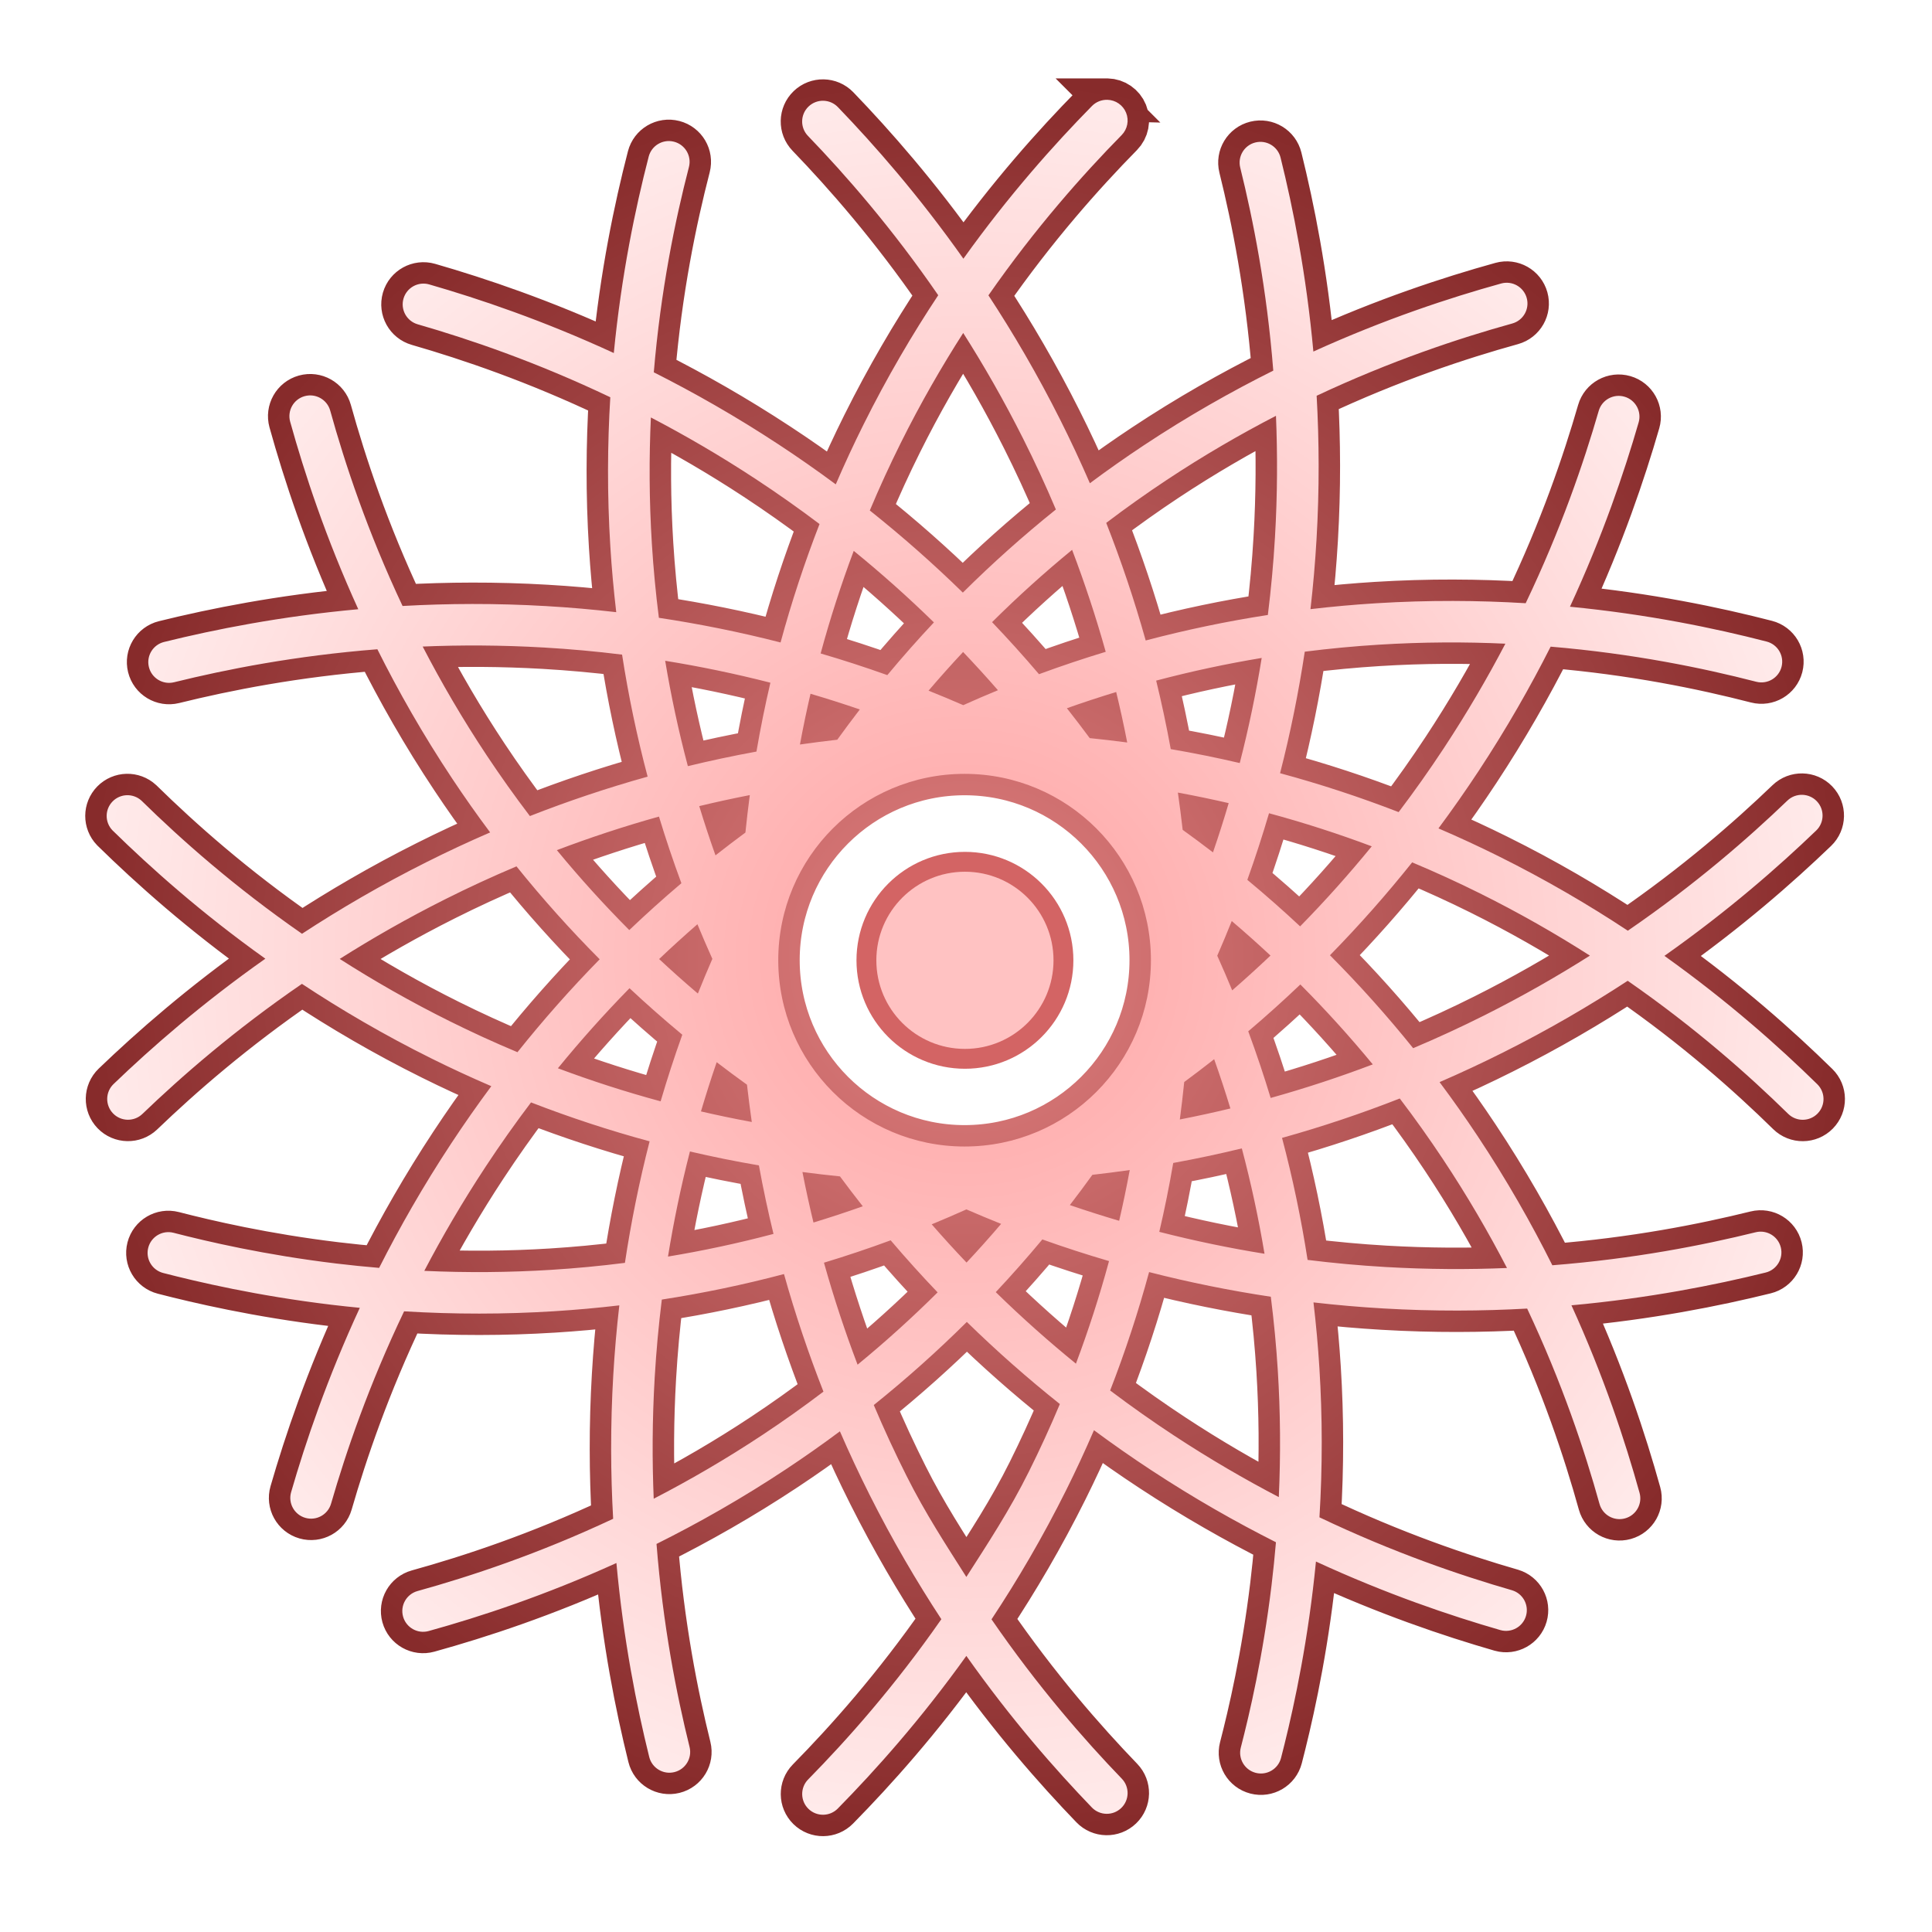
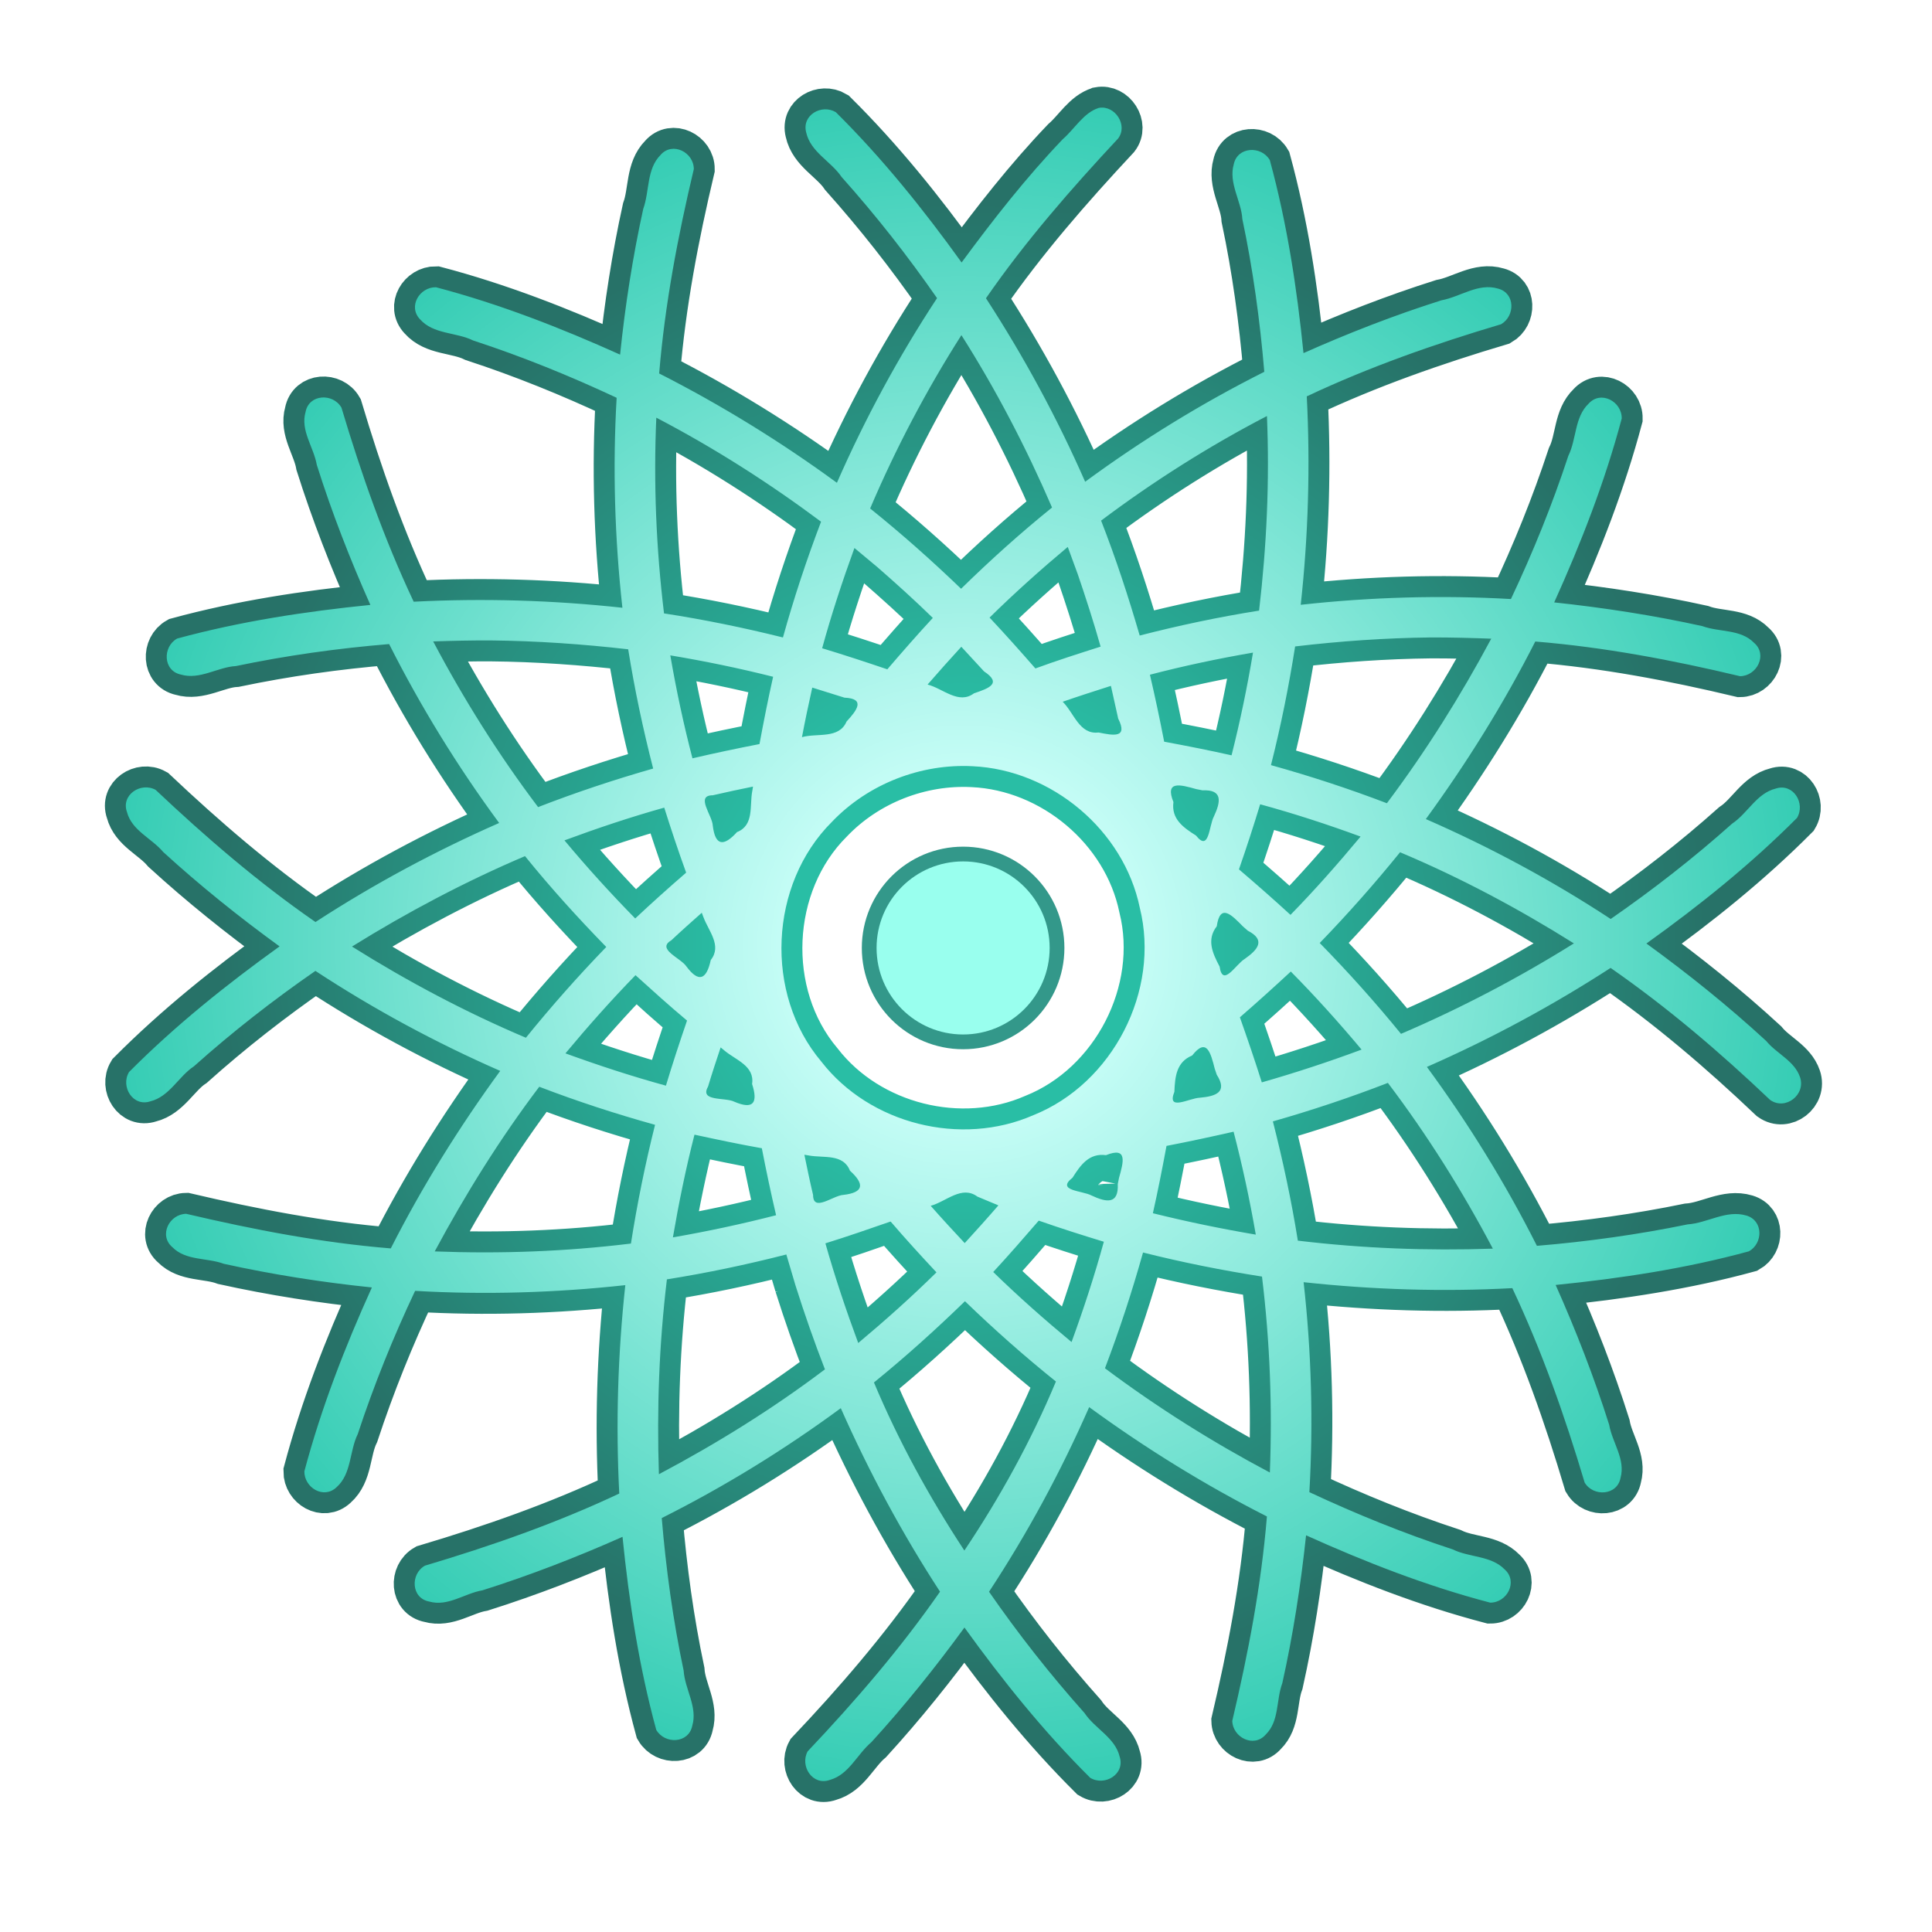
- <svg xmlns="http://www.w3.org/2000/svg" xmlns:xlink="http://www.w3.org/1999/xlink" width="81.174mm" height="81.174mm" viewBox="0 0 81.174 81.174" version="1.1" id="svg1" xml:space="preserve">
+ <svg xmlns="http://www.w3.org/2000/svg" xmlns:xlink="http://www.w3.org/1999/xlink" width="83.096mm" height="83.096mm" viewBox="0 0 83.096 83.096" version="1.1" id="svg1" xml:space="preserve">
  <defs id="defs1">
-     <linearGradient id="linearGradient1">
-       <stop style="stop-color:#d67676;stop-opacity:1;" offset="0.137" id="stop2" />
-       <stop style="stop-color:#872b2b;stop-opacity:1;" offset="1" id="stop1" />
+     <linearGradient id="linearGradient32">
+       <stop style="stop-color:#29bea5;stop-opacity:1;" offset="0.26" id="stop31" />
+       <stop style="stop-color:#277268;stop-opacity:1;" offset="0.863" id="stop32" />
    </linearGradient>
-     <linearGradient id="linearGradient33">
-       <stop style="stop-color:#ffa8a8;stop-opacity:1;" offset="0.074" id="stop33" />
-       <stop style="stop-color:#ffebeb;stop-opacity:1;" offset="0.999" id="stop34" />
+     <linearGradient id="linearGradient30">
+       <stop style="stop-color:#ccfff9;stop-opacity:1;" offset="0.166" id="stop29" />
+       <stop style="stop-color:#33ccb3;stop-opacity:1;" offset="1" id="stop30" />
    </linearGradient>
-     <radialGradient xlink:href="#linearGradient33" id="radialGradient34" cx="85.36" cy="84.279" fx="85.36" fy="84.279" r="40.929" gradientTransform="matrix(1,0,0,0.9996276,0,0.03138637)" gradientUnits="userSpaceOnUse" />
-     <radialGradient xlink:href="#linearGradient1" id="radialGradient2" cx="85.359" cy="84.279" fx="85.359" fy="84.279" r="40.934" gradientTransform="matrix(1,0,0,0.999628,0,0.03135421)" gradientUnits="userSpaceOnUse" />
+     <radialGradient xlink:href="#linearGradient30" id="radialGradient34-9-6-0" cx="85.36" cy="84.279" fx="85.36" fy="84.279" r="40.929" gradientTransform="matrix(0.9036471,0,0,0.9021156,-32.96081,174.2633)" gradientUnits="userSpaceOnUse" />
+     <radialGradient xlink:href="#linearGradient32" id="radialGradient16-9-1" cx="87.79" cy="173.42" fx="87.79" fy="173.42" r="36.989" gradientTransform="matrix(1,0,0,0.9992025,-43.61603,76.97863)" gradientUnits="userSpaceOnUse" />
  </defs>
-   <g id="layer1" transform="translate(-40.48693,-43.01707)">
-     <rect style="fill:none;fill-opacity:1;stroke:none;stroke-width:1.293;stroke-dasharray:none;stroke-opacity:1;paint-order:stroke fill markers" id="rect11" width="81.174" height="81.174" x="40.487" y="43.017" />
-     <path id="path1" style="display:inline;fill:url(#radialGradient34);fill-opacity:1;fill-rule:nonzero;stroke:url(#radialGradient2);stroke-width:1.993;stroke-linecap:round;stroke-dasharray:none;stroke-opacity:1;paint-order:stroke fill markers" d="m 91.97,44.356 5.71e-4,5.72e-4 a 0.966,0.966 0 0 0 -0.714,0.289 c -1.744,1.776 -3.856,4.139 -5.977,7.109 -2.092,-2.965 -4.155,-5.312 -5.835,-7.058 a 0.966,0.966 0 0 0 -1.392,1.34 c 1.737,1.805 3.895,4.272 6.057,7.418 -1.199,1.812 -2.38,3.821 -3.478,6.029 -0.445,0.895 -0.875,1.821 -1.286,2.776 -0.875,-0.649 -1.764,-1.271 -2.667,-1.864 -1.982,-1.304 -3.929,-2.411 -5.794,-3.352 0.321,-3.817 0.99,-7.066 1.634,-9.559 a 0.966,0.966 0 0 0 -1.871,-0.483 c -0.623,2.41 -1.269,5.512 -1.622,9.144 -3.294,-1.521 -6.255,-2.522 -8.582,-3.194 a 0.966,0.966 0 0 0 -0.536,1.857 c 2.407,0.695 5.509,1.752 8.955,3.396 -0.132,2.169 -0.151,4.499 0.002,6.96 0.062,0.998 0.153,2.014 0.274,3.046 -1.082,-0.125 -2.163,-0.219 -3.241,-0.282 -2.369,-0.139 -4.609,-0.123 -6.694,-0.006 -1.63,-3.466 -2.676,-6.615 -3.364,-9.096 a 0.966,0.966 0 0 0 -1.862,0.517 c 0.666,2.399 1.656,5.409 3.167,8.73 -3.614,0.33 -6.677,0.942 -9.029,1.524 a 0.966,0.966 0 0 0 0.464,1.876 c 2.432,-0.602 5.647,-1.237 9.453,-1.536 0.97,1.944 2.118,3.971 3.482,6.026 0.553,0.833 1.139,1.668 1.761,2.501 -0.999,0.433 -1.982,0.892 -2.947,1.377 -2.121,1.064 -4.054,2.198 -5.8,3.342 -3.145,-2.187 -5.625,-4.391 -7.461,-6.195 A 0.966,0.966 0 0 0 45.716,78.368 c 1.776,1.744 4.139,3.855 7.108,5.976 -2.965,2.092 -5.311,4.155 -7.057,5.835 a 0.966,0.966 0 0 0 1.34,1.393 c 1.805,-1.737 4.272,-3.895 7.418,-6.057 1.812,1.199 3.82,2.38 6.029,3.478 0.895,0.445 1.821,0.875 2.776,1.286 -0.649,0.875 -1.27,1.764 -1.864,2.666 -1.304,1.982 -2.411,3.93 -3.352,5.794 -0.664,-0.056 -1.329,-0.124 -1.996,-0.204 -3.32,-0.4 -5.986,-1.023 -7.562,-1.43 a 0.966,0.966 0 0 0 -0.483,1.871 c 1.626,0.42 4.382,1.065 7.815,1.478 0.444,0.053 0.886,0.101 1.328,0.144 -1.521,3.294 -2.522,6.255 -3.194,8.582 a 0.966,0.966 0 0 0 1.857,0.536 c 0.695,-2.407 1.752,-5.509 3.396,-8.955 2.346,0.143 4.668,0.14 6.96,-0.003 0.998,-0.062 2.014,-0.153 3.047,-0.274 -0.125,1.082 -0.218,2.163 -0.281,3.242 -0.139,2.369 -0.123,4.609 -0.006,6.694 -3.466,1.63 -6.615,2.675 -9.095,3.364 a 0.966,0.966 0 0 0 0.517,1.862 c 2.399,-0.666 5.408,-1.656 8.73,-3.167 0.33,3.614 0.943,6.678 1.525,9.029 a 0.966,0.966 0 0 0 1.876,-0.464 c -0.602,-2.432 -1.237,-5.647 -1.537,-9.453 1.944,-0.97 3.971,-2.118 6.026,-3.482 0.833,-0.553 1.668,-1.139 2.501,-1.761 0.433,0.999 0.892,1.982 1.376,2.947 1.064,2.121 2.197,4.053 3.341,5.8 -2.187,3.145 -4.391,5.625 -6.194,7.461 a 0.966,0.966 0 0 0 1.379,1.354 c 1.744,-1.776 3.855,-4.138 5.977,-7.107 2.092,2.965 4.156,5.312 5.835,7.057 a 0.966,0.966 0 0 0 1.392,-1.341 c -1.737,-1.805 -3.895,-4.271 -6.057,-7.418 1.199,-1.812 2.38,-3.821 3.478,-6.029 0.445,-0.895 0.875,-1.821 1.286,-2.776 0.875,0.649 1.764,1.271 2.667,1.864 1.982,1.304 3.929,2.411 5.794,3.352 -0.056,0.664 -0.124,1.329 -0.204,1.996 -0.4,3.32 -1.023,5.987 -1.43,7.563 a 0.966,0.966 0 0 0 1.871,0.483 c 0.42,-1.626 1.064,-4.382 1.478,-7.815 0.053,-0.444 0.102,-0.887 0.145,-1.329 3.294,1.521 6.255,2.522 8.582,3.194 a 0.966,0.966 0 0 0 0.536,-1.856 c -2.407,-0.695 -5.509,-1.752 -8.955,-3.396 0.143,-2.346 0.14,-4.669 -0.003,-6.96 -0.062,-0.998 -0.153,-2.014 -0.275,-3.046 1.082,0.125 2.163,0.218 3.241,0.281 2.369,0.139 4.609,0.123 6.694,0.006 1.63,3.466 2.676,6.615 3.364,9.095 a 0.966,0.966 0 0 0 1.862,-0.517 c -0.666,-2.399 -1.656,-5.408 -3.167,-8.73 3.614,-0.33 6.677,-0.943 9.029,-1.525 a 0.966,0.966 0 0 0 -0.464,-1.876 c -2.432,0.602 -5.647,1.237 -9.453,1.537 -0.97,-1.944 -2.118,-3.971 -3.482,-6.026 -0.553,-0.833 -1.139,-1.668 -1.761,-2.501 0.999,-0.433 1.982,-0.893 2.947,-1.377 2.121,-1.064 4.054,-2.197 5.8,-3.341 3.145,2.187 5.625,4.391 7.461,6.195 a 0.966,0.966 0 1 0 1.354,-1.379 c -1.776,-1.744 -4.139,-3.855 -7.108,-5.976 2.965,-2.092 5.311,-4.155 7.057,-5.835 a 0.966,0.966 0 0 0 -1.34,-1.393 c -1.805,1.737 -4.272,3.895 -7.418,6.057 -1.812,-1.199 -3.82,-2.38 -6.029,-3.478 -0.895,-0.445 -1.821,-0.875 -2.776,-1.286 0.649,-0.875 1.27,-1.764 1.864,-2.667 1.304,-1.982 2.411,-3.93 3.352,-5.794 3.817,0.321 7.066,0.991 9.559,1.634 a 0.966,0.966 0 0 0 0.483,-1.871 c -2.41,-0.623 -5.512,-1.269 -9.144,-1.622 1.521,-3.294 2.522,-6.254 3.194,-8.582 a 0.966,0.966 0 0 0 -1.857,-0.536 c -0.695,2.407 -1.752,5.509 -3.396,8.955 -2.169,-0.132 -4.499,-0.151 -6.96,0.002 -0.998,0.062 -2.014,0.153 -3.046,0.274 0.125,-1.082 0.218,-2.163 0.281,-3.241 0.139,-2.369 0.123,-4.609 0.006,-6.694 3.466,-1.63 6.615,-2.675 9.095,-3.364 a 0.966,0.966 0 0 0 -0.517,-1.862 c -2.399,0.666 -5.408,1.657 -8.73,3.168 -0.33,-3.614 -0.943,-6.678 -1.525,-9.029 a 0.966,0.966 0 0 0 -1.876,0.464 c 0.602,2.432 1.237,5.647 1.537,9.453 -1.944,0.97 -3.971,2.118 -6.026,3.482 -0.833,0.553 -1.668,1.139 -2.501,1.761 -0.433,-0.999 -0.892,-1.982 -1.376,-2.948 -1.064,-2.121 -2.197,-4.053 -3.341,-5.8 2.187,-3.145 4.391,-5.624 6.194,-7.461 a 0.966,0.966 0 0 0 -0.665,-1.643 z m -6.699,10.856 c 0.954,1.503 1.894,3.141 2.784,4.915 0.542,1.079 1.051,2.181 1.525,3.303 -1.51,1.214 -2.954,2.506 -4.326,3.87 -1.386,-1.357 -2.832,-2.632 -4.326,-3.824 0.454,-1.083 0.934,-2.127 1.434,-3.133 0.922,-1.855 1.906,-3.565 2.909,-5.131 z M 99.813,59.069 c 0.074,1.779 0.07,3.667 -0.046,5.648 -0.07,1.205 -0.181,2.414 -0.331,3.624 -1.915,0.296 -3.81,0.693 -5.68,1.188 -0.522,-1.868 -1.137,-3.696 -1.835,-5.475 0.935,-0.711 1.873,-1.375 2.808,-1.996 1.726,-1.146 3.433,-2.134 5.084,-2.989 z m -29.064,0.076 c 1.578,0.825 3.211,1.773 4.869,2.864 1.009,0.664 2,1.363 2.973,2.098 -0.701,1.806 -1.306,3.647 -1.812,5.514 -1.879,-0.482 -3.768,-0.863 -5.658,-1.148 -0.148,-1.165 -0.255,-2.31 -0.325,-3.431 -0.129,-2.068 -0.132,-4.04 -0.047,-5.897 z m 19.585,6.164 c 0.588,1.548 1.111,3.131 1.563,4.747 -1.043,0.316 -2.078,0.664 -3.102,1.042 -0.707,-0.833 -1.435,-1.64 -2.182,-2.423 1.186,-1.18 2.427,-2.303 3.721,-3.366 z m -10.152,0.048 c 1.283,1.046 2.528,2.156 3.727,3.33 -0.746,0.796 -1.468,1.614 -2.166,2.454 C 80.714,70.773 79.68,70.437 78.642,70.133 c 0.437,-1.614 0.951,-3.208 1.539,-4.776 z m 30.297,4.322 c -0.825,1.578 -1.774,3.211 -2.864,4.868 -0.664,1.009 -1.363,2 -2.098,2.972 -1.806,-0.701 -3.646,-1.305 -5.513,-1.811 0.482,-1.879 0.863,-3.768 1.148,-5.658 1.165,-0.148 2.309,-0.255 3.43,-0.325 2.068,-0.129 4.04,-0.133 5.898,-0.047 z m -50.34,0.132 c 1.779,-0.074 3.667,-0.069 5.648,0.046 1.205,0.07 2.414,0.18 3.623,0.33 0.296,1.915 0.693,3.811 1.188,5.681 -1.868,0.522 -3.695,1.136 -5.474,1.835 C 64.414,76.769 63.749,75.831 63.128,74.896 61.982,73.169 60.994,71.463 60.139,69.811 Z m 25.127,0.253 c 0.551,0.579 1.091,1.172 1.62,1.78 -0.541,0.223 -1.078,0.455 -1.612,0.696 -0.536,-0.234 -1.075,-0.459 -1.615,-0.675 0.522,-0.613 1.058,-1.213 1.607,-1.801 z m 13.883,0.279 c -0.264,1.635 -0.603,3.268 -1.02,4.892 -1.062,-0.248 -2.131,-0.464 -3.208,-0.649 -0.196,-1.074 -0.422,-2.138 -0.678,-3.189 1.617,-0.429 3.253,-0.78 4.905,-1.055 z m -27.735,0.131 c 1.635,0.264 3.267,0.604 4.892,1.02 -0.248,1.062 -0.464,2.131 -0.648,3.207 -1.074,0.196 -2.138,0.423 -3.189,0.678 -0.429,-1.617 -0.78,-3.253 -1.055,-4.906 z m 20.97,1.453 c 0.188,0.777 0.359,1.561 0.513,2.351 -0.58,-0.077 -1.161,-0.145 -1.744,-0.204 -0.347,-0.471 -0.701,-0.934 -1.061,-1.391 0.759,-0.27 1.523,-0.521 2.293,-0.756 z M 78.171,72.009 c 0.767,0.226 1.531,0.47 2.293,0.731 -0.357,0.464 -0.706,0.933 -1.048,1.409 -0.581,0.066 -1.16,0.14 -1.736,0.223 0.146,-0.792 0.31,-1.58 0.492,-2.363 z m 7.165,3.729 a 8.664,8.675 0 0 1 8.663,8.675 8.664,8.675 0 0 1 -8.663,8.675 8.664,8.675 0 0 1 -8.664,-8.675 8.664,8.675 0 0 1 8.664,-8.675 z m 9.916,0.872 c 0.792,0.146 1.579,0.31 2.363,0.491 -0.226,0.767 -0.469,1.532 -0.731,2.293 -0.464,-0.357 -0.934,-0.707 -1.409,-1.049 -0.066,-0.581 -0.14,-1.16 -0.223,-1.736 z M 75.349,76.727 c -0.077,0.58 -0.145,1.161 -0.204,1.744 -0.471,0.347 -0.935,0.702 -1.392,1.062 -0.27,-0.759 -0.521,-1.523 -0.755,-2.293 0.777,-0.188 1.561,-0.359 2.351,-0.513 z m 24.141,0.845 c 1.614,0.437 3.208,0.951 4.776,1.54 -1.046,1.283 -2.156,2.528 -3.33,3.727 -0.796,-0.746 -1.614,-1.468 -2.454,-2.166 0.368,-1.028 0.703,-2.063 1.008,-3.101 z m -28.364,0.156 c 0.316,1.043 0.663,2.078 1.042,3.102 -0.833,0.707 -1.64,1.434 -2.423,2.181 -1.18,-1.186 -2.303,-2.427 -3.367,-3.721 1.548,-0.588 3.132,-1.111 4.748,-1.563 z m 35.02,2.131 c 1.083,0.454 2.127,0.934 3.133,1.434 1.855,0.922 3.565,1.905 5.131,2.908 -1.503,0.954 -3.142,1.894 -4.915,2.784 -1.079,0.542 -2.181,1.051 -3.303,1.525 -1.214,-1.51 -2.505,-2.954 -3.869,-4.326 1.357,-1.387 2.632,-2.832 3.823,-4.326 z m -41.646,0.186 c 1.214,1.51 2.505,2.954 3.869,4.326 -1.357,1.386 -2.632,2.832 -3.823,4.326 -1.083,-0.454 -2.128,-0.934 -3.133,-1.434 -1.855,-0.922 -3.565,-1.906 -5.131,-2.909 1.503,-0.954 3.142,-1.893 4.915,-2.784 1.079,-0.542 2.181,-1.051 3.303,-1.525 z m 33.257,2.545 c 0.613,0.522 1.214,1.059 1.801,1.608 -0.579,0.551 -1.173,1.091 -1.78,1.62 -0.223,-0.541 -0.455,-1.078 -0.695,-1.613 0.234,-0.536 0.458,-1.075 0.674,-1.615 z m -24.844,0.149 c 0.223,0.541 0.455,1.078 0.695,1.613 -0.234,0.536 -0.458,1.074 -0.674,1.615 -0.613,-0.522 -1.214,-1.058 -1.801,-1.607 0.579,-0.551 1.173,-1.091 1.78,-1.62 z m 28.034,2.805 c 1.18,1.186 2.303,2.428 3.367,3.721 -1.548,0.588 -3.132,1.111 -4.748,1.562 -0.316,-1.043 -0.663,-2.078 -1.042,-3.102 0.833,-0.707 1.64,-1.435 2.423,-2.182 z m -31.191,0.174 c 0.796,0.746 1.614,1.467 2.454,2.165 -0.368,1.028 -0.703,2.063 -1.008,3.101 -1.614,-0.437 -3.208,-0.951 -4.776,-1.539 1.046,-1.283 2.156,-2.528 3.33,-3.727 z m 27.183,3.305 c 0.27,0.759 0.521,1.523 0.755,2.293 -0.777,0.188 -1.561,0.359 -2.351,0.513 0.077,-0.58 0.145,-1.161 0.204,-1.744 0.471,-0.347 0.935,-0.702 1.392,-1.062 z m -23.13,0.139 c 0.464,0.357 0.934,0.706 1.409,1.048 0.066,0.581 0.14,1.16 0.223,1.736 -0.792,-0.146 -1.579,-0.31 -2.363,-0.492 0.226,-0.767 0.469,-1.531 0.731,-2.293 z m 31.76,1.69 c 0.711,0.935 1.375,1.873 1.996,2.808 1.146,1.726 2.134,3.433 2.989,5.084 -1.779,0.074 -3.667,0.069 -5.648,-0.046 -1.205,-0.07 -2.414,-0.181 -3.623,-0.331 -0.296,-1.915 -0.693,-3.811 -1.188,-5.68 1.868,-0.522 3.695,-1.136 5.474,-1.835 z m -40.392,0.183 c 1.806,0.701 3.646,1.306 5.513,1.812 -0.482,1.879 -0.863,3.768 -1.148,5.658 -1.165,0.148 -2.309,0.255 -3.43,0.325 -1.943,0.121 -3.911,0.138 -5.898,0.047 0.825,-1.578 1.774,-3.211 2.864,-4.868 0.664,-1.009 1.363,-2.001 2.098,-2.973 z m 33.048,2.14 c 0.429,1.617 0.78,3.253 1.055,4.906 -1.635,-0.264 -3.267,-0.604 -4.892,-1.02 0.248,-1.062 0.464,-2.131 0.648,-3.207 1.074,-0.196 2.138,-0.423 3.189,-0.678 z m -25.661,0.144 c 1.062,0.248 2.131,0.464 3.208,0.648 0.196,1.074 0.422,2.138 0.678,3.19 -1.617,0.429 -3.253,0.78 -4.905,1.055 0.264,-1.635 0.603,-3.268 1.02,-4.892 z m 20.45,0.864 c -0.146,0.792 -0.31,1.58 -0.492,2.363 -0.767,-0.226 -1.531,-0.47 -2.293,-0.731 0.357,-0.464 0.706,-0.933 1.048,-1.409 0.581,-0.066 1.16,-0.14 1.736,-0.223 z m -15.217,0.092 c 0.58,0.077 1.161,0.145 1.744,0.204 0.347,0.471 0.701,0.935 1.061,1.392 -0.759,0.27 -1.523,0.521 -2.293,0.756 -0.188,-0.777 -0.359,-1.562 -0.513,-2.352 z m 7.622,1.74 c 0.536,0.234 1.075,0.459 1.615,0.675 -0.522,0.613 -1.058,1.213 -1.608,1.801 -0.551,-0.579 -1.091,-1.173 -1.62,-1.78 0.541,-0.223 1.078,-0.455 1.613,-0.695 z m 3.531,1.399 c 1.028,0.368 2.062,0.703 3.101,1.008 -0.437,1.614 -0.951,3.208 -1.539,4.776 -1.283,-1.046 -2.528,-2.156 -3.727,-3.33 0.746,-0.796 1.468,-1.614 2.166,-2.454 z m -7.051,0.042 c 0.707,0.833 1.435,1.641 2.182,2.423 -1.186,1.18 -2.427,2.303 -3.721,3.366 -0.588,-1.548 -1.111,-3.132 -1.563,-4.748 1.043,-0.316 2.078,-0.664 3.102,-1.042 z m 12.015,1.478 c 1.879,0.482 3.769,0.863 5.659,1.148 0.148,1.165 0.255,2.309 0.325,3.43 0.121,1.943 0.138,3.911 0.047,5.898 -1.578,-0.825 -3.211,-1.773 -4.869,-2.864 -1.009,-0.664 -2,-1.364 -2.973,-2.099 0.701,-1.806 1.305,-3.646 1.811,-5.513 z m -16.976,0.092 c 0.522,1.868 1.137,3.695 1.835,5.474 -0.935,0.711 -1.873,1.376 -2.808,1.997 -1.726,1.146 -3.433,2.134 -5.084,2.989 -0.074,-1.779 -0.07,-3.667 0.046,-5.648 0.07,-1.205 0.181,-2.414 0.331,-3.624 1.915,-0.296 3.81,-0.693 5.68,-1.188 z m 8.501,2.228 c 1.386,1.357 2.832,2.632 4.326,3.824 -0.454,1.083 -0.934,2.127 -1.434,3.133 -0.913,1.838 -1.921,3.363 -2.914,4.917 -0.943,-1.49 -1.899,-2.946 -2.779,-4.701 -0.542,-1.079 -1.051,-2.181 -1.525,-3.303 1.51,-1.214 2.954,-2.505 4.326,-3.869 z" transform="matrix(0.9036471,0,0,0.9024517,3.901686,7.180981)" />
-     <circle style="display:inline;fill:#ffc2c2;fill-opacity:1;stroke:#d36464;stroke-width:1.669;stroke-dasharray:none;stroke-opacity:1;paint-order:stroke fill markers" id="path7-1" cx="81.029" cy="83.365" r="3.722" />
+   <g id="layer1" transform="translate(-2.743256,-209.6474)">
+     <path id="path1-8-7-0" style="display:inline;fill:url(#radialGradient34-9-6-0);fill-opacity:1;fill-rule:nonzero;stroke:url(#radialGradient16-9-1);stroke-width:1.8;stroke-linecap:round;stroke-dasharray:none;stroke-opacity:1;paint-order:stroke fill markers" d="m 50.002,214.289 c -0.649,0.2 -1.037,0.902 -1.547,1.343 -1.583,1.655 -2.996,3.463 -4.353,5.305 -1.642,-2.283 -3.41,-4.484 -5.41,-6.465 -0.607,-0.362 -1.465,0.122 -1.277,0.861 0.185,0.855 1.062,1.24 1.527,1.928 1.484,1.662 2.827,3.373 4.104,5.209 -1.657,2.52 -3.097,5.181 -4.307,7.943 -2.417,-1.769 -4.976,-3.345 -7.645,-4.703 0.248,-2.983 0.799,-5.875 1.49,-8.787 0.004,-0.725 -0.92,-1.2 -1.43,-0.611 -0.609,0.612 -0.468,1.553 -0.745,2.321 -0.454,2.067 -0.779,4.162 -0.995,6.267 -2.564,-1.155 -5.196,-2.182 -7.92,-2.898 -0.701,-0.01 -1.212,0.822 -0.688,1.375 0.582,0.658 1.543,0.549 2.289,0.915 2.107,0.689 4.164,1.524 6.17,2.464 -0.173,3.01 -0.084,6.035 0.248,9.031 -2.979,-0.325 -5.984,-0.413 -8.977,-0.26 -1.277,-2.709 -2.253,-5.491 -3.107,-8.348 -0.364,-0.631 -1.396,-0.587 -1.543,0.186 -0.232,0.8 0.35,1.509 0.483,2.278 0.648,2.051 1.43,4.058 2.304,6.022 -2.8,0.282 -5.594,0.707 -8.312,1.447 -0.632,0.355 -0.608,1.383 0.156,1.547 0.813,0.245 1.595,-0.324 2.374,-0.364 2.167,-0.453 4.359,-0.761 6.589,-0.946 1.357,2.692 2.945,5.268 4.732,7.695 -2.742,1.206 -5.389,2.627 -7.9,4.26 -2.45,-1.693 -4.711,-3.642 -6.875,-5.684 -0.634,-0.351 -1.496,0.214 -1.234,0.949 0.208,0.803 1.06,1.127 1.561,1.724 1.587,1.45 3.266,2.796 5.004,4.059 -2.284,1.642 -4.489,3.407 -6.475,5.404 -0.376,0.626 0.168,1.51 0.916,1.26 0.822,-0.202 1.219,-1.075 1.873,-1.504 1.652,-1.478 3.404,-2.845 5.227,-4.106 2.522,1.655 5.186,3.092 7.949,4.301 -1.765,2.417 -3.352,4.966 -4.707,7.635 -2.975,-0.243 -5.879,-0.803 -8.799,-1.488 -0.726,0.01 -1.192,0.925 -0.596,1.434 0.582,0.591 1.483,0.446 2.215,0.716 2.1,0.464 4.228,0.796 6.367,1.017 -1.16,2.56 -2.181,5.191 -2.904,7.91 -0.005,0.702 0.826,1.208 1.381,0.686 0.657,-0.583 0.55,-1.543 0.915,-2.288 0.693,-2.102 1.522,-4.159 2.467,-6.161 3.014,0.174 6.041,0.082 9.041,-0.246 -0.322,2.974 -0.414,5.975 -0.26,8.963 -2.692,1.27 -5.509,2.254 -8.359,3.102 -0.635,0.361 -0.593,1.4 0.184,1.543 0.804,0.231 1.518,-0.351 2.292,-0.483 2.05,-0.648 4.058,-1.427 6.023,-2.3 0.281,2.797 0.711,5.587 1.451,8.303 0.366,0.626 1.391,0.595 1.549,-0.176 0.238,-0.813 -0.318,-1.565 -0.371,-2.374 -0.457,-2.162 -0.76,-4.383 -0.942,-6.56 2.695,-1.353 5.273,-2.939 7.701,-4.727 1.213,2.737 2.633,5.384 4.268,7.893 -1.7,2.445 -3.647,4.707 -5.693,6.867 -0.346,0.636 0.214,1.494 0.953,1.23 0.825,-0.229 1.17,-1.102 1.789,-1.625 1.429,-1.565 2.753,-3.219 4.002,-4.93 1.644,2.281 3.413,4.481 5.41,6.465 0.625,0.373 1.506,-0.158 1.266,-0.908 -0.199,-0.829 -1.062,-1.202 -1.513,-1.881 -1.484,-1.665 -2.831,-3.375 -4.106,-5.215 1.657,-2.519 3.095,-5.181 4.307,-7.941 2.419,1.766 4.973,3.348 7.645,4.703 -0.246,2.985 -0.804,5.877 -1.49,8.791 0.019,0.718 0.929,1.174 1.436,0.592 0.594,-0.579 0.444,-1.483 0.716,-2.213 0.468,-2.097 0.794,-4.224 1.022,-6.359 2.564,1.156 5.196,2.183 7.92,2.896 0.728,0.002 1.203,-0.905 0.625,-1.426 -0.587,-0.604 -1.511,-0.508 -2.236,-0.864 -2.105,-0.689 -4.16,-1.524 -6.167,-2.462 0.172,-3.01 0.089,-6.036 -0.248,-9.031 2.979,0.323 5.984,0.417 8.977,0.256 1.27,2.695 2.261,5.511 3.111,8.363 0.374,0.62 1.4,0.561 1.543,-0.203 0.221,-0.803 -0.354,-1.513 -0.489,-2.284 -0.647,-2.048 -1.428,-4.051 -2.302,-6.013 2.801,-0.282 5.595,-0.704 8.314,-1.447 0.614,-0.348 0.62,-1.321 -0.105,-1.537 -0.866,-0.261 -1.672,0.32 -2.534,0.379 -2.09,0.431 -4.32,0.744 -6.481,0.922 -1.357,-2.692 -2.947,-5.267 -4.732,-7.695 2.743,-1.204 5.388,-2.63 7.902,-4.258 2.461,1.711 4.698,3.623 6.861,5.678 0.661,0.466 1.545,-0.227 1.285,-0.982 -0.241,-0.704 -1.002,-1.003 -1.457,-1.558 -1.629,-1.5 -3.357,-2.887 -5.149,-4.188 2.287,-1.637 4.49,-3.406 6.477,-5.402 0.376,-0.627 -0.164,-1.51 -0.914,-1.262 -0.825,0.204 -1.201,1.059 -1.879,1.511 -1.663,1.484 -3.409,2.843 -5.22,4.098 -2.522,-1.656 -5.187,-3.09 -7.951,-4.297 1.763,-2.419 3.353,-4.967 4.707,-7.637 2.978,0.245 5.887,0.795 8.807,1.492 0.725,-0.008 1.198,-0.924 0.605,-1.434 -0.583,-0.6 -1.492,-0.45 -2.229,-0.721 -2.101,-0.463 -4.23,-0.791 -6.369,-1.019 1.158,-2.56 2.18,-5.19 2.904,-7.908 0.013,-0.731 -0.893,-1.225 -1.422,-0.643 -0.615,0.587 -0.515,1.518 -0.874,2.247 -0.692,2.102 -1.524,4.158 -2.469,6.159 -3.014,-0.172 -6.041,-0.083 -9.041,0.248 0.326,-2.975 0.413,-5.976 0.26,-8.965 2.692,-1.269 5.507,-2.255 8.357,-3.102 0.608,-0.352 0.615,-1.335 -0.125,-1.531 -0.854,-0.259 -1.621,0.352 -2.442,0.502 -2.02,0.639 -3.996,1.41 -5.931,2.271 -0.281,-2.797 -0.708,-5.587 -1.449,-8.303 -0.368,-0.626 -1.386,-0.584 -1.549,0.176 -0.236,0.81 0.327,1.592 0.368,2.362 0.453,2.135 0.762,4.39 0.944,6.569 -2.696,1.355 -5.274,2.942 -7.705,4.729 -1.203,-2.741 -2.634,-5.383 -4.266,-7.893 1.701,-2.459 3.661,-4.702 5.682,-6.869 0.438,-0.57 -0.132,-1.447 -0.828,-1.318 z m -5.908,9.773 c 1.498,2.36 2.791,4.848 3.898,7.414 -1.361,1.099 -2.662,2.27 -3.912,3.494 -1.254,-1.207 -2.556,-2.363 -3.912,-3.453 1.1,-2.583 2.426,-5.101 3.926,-7.455 z m 13.141,3.479 c 0.118,2.816 -0.013,5.588 -0.338,8.369 -1.728,0.273 -3.441,0.637 -5.135,1.072 -0.485,-1.67 -1.028,-3.324 -1.66,-4.943 2.246,-1.688 4.656,-3.212 7.133,-4.498 z m -26.264,0.07 c 2.479,1.295 4.845,2.802 7.086,4.475 -0.622,1.634 -1.171,3.294 -1.639,4.979 -1.689,-0.421 -3.395,-0.77 -5.115,-1.035 -0.337,-2.797 -0.455,-5.604 -0.332,-8.418 z m 18.133,6.75 c 0.334,0.977 0.685,2.062 0.977,3.098 -0.939,0.3 -1.879,0.598 -2.805,0.939 -0.646,-0.739 -1.298,-1.472 -1.971,-2.188 1.077,-1.06 2.205,-2.069 3.363,-3.039 0.145,0.396 0.29,0.793 0.436,1.189 z m -8.648,-0.342 c 0.82,0.715 1.629,1.445 2.408,2.205 -0.668,0.723 -1.316,1.464 -1.957,2.211 -0.93,-0.315 -1.863,-0.622 -2.803,-0.906 0.4,-1.457 0.873,-2.893 1.389,-4.312 0.321,0.268 0.642,0.535 0.963,0.803 z m 23.83,3.045 c 0.866,-0.003 1.731,0.022 2.596,0.053 -1.318,2.466 -2.81,4.841 -4.488,7.078 -1.635,-0.625 -3.3,-1.17 -4.986,-1.639 0.426,-1.685 0.769,-3.389 1.039,-5.105 1.939,-0.229 3.888,-0.365 5.84,-0.387 z m -40.424,0.129 c 1.972,0.019 3.941,0.158 5.9,0.381 0.276,1.725 0.64,3.437 1.074,5.129 -1.674,0.478 -3.327,1.028 -4.949,1.658 -1.696,-2.246 -3.198,-4.637 -4.512,-7.125 0.828,-0.029 1.657,-0.047 2.486,-0.043 z m 21.209,1.334 c 0.791,0.522 0.184,0.731 -0.436,0.94 -0.662,0.497 -1.33,-0.206 -1.996,-0.377 0.489,-0.562 0.946,-1.075 1.451,-1.625 0.327,0.354 0.654,0.708 0.98,1.062 z m 11.564,-0.811 c -0.252,1.511 -0.55,2.94 -0.922,4.418 -0.962,-0.216 -1.929,-0.406 -2.898,-0.586 -0.187,-0.964 -0.39,-1.925 -0.613,-2.881 1.454,-0.379 2.915,-0.689 4.434,-0.951 z m -25.062,0.119 c 1.486,0.247 2.961,0.553 4.422,0.92 -0.216,0.961 -0.406,1.926 -0.586,2.895 -0.965,0.187 -1.926,0.39 -2.883,0.613 -0.379,-1.452 -0.69,-2.911 -0.953,-4.428 z m 19.266,2.723 c 0.426,0.847 -0.207,0.724 -0.847,0.594 -0.822,0.1 -1.052,-0.84 -1.542,-1.323 0.688,-0.238 1.381,-0.461 2.074,-0.682 0.105,0.47 0.21,0.94 0.314,1.41 z M 39.068,239.654 c 0.907,0.042 0.54,0.536 0.086,1.027 -0.325,0.761 -1.256,0.487 -1.918,0.671 0.134,-0.713 0.285,-1.423 0.443,-2.131 0.463,0.145 0.926,0.289 1.389,0.434 z m 5.508,2.949 c 3.397,0.156 6.501,2.749 7.191,6.09 0.888,3.568 -1.168,7.554 -4.578,8.918 -3.114,1.363 -7.033,0.386 -9.12,-2.304 -2.461,-2.913 -2.244,-7.621 0.453,-10.309 1.567,-1.642 3.836,-2.512 6.054,-2.395 z m 9.881,1.037 c 0.881,-0.041 0.798,0.48 0.494,1.129 -0.212,0.395 -0.197,1.541 -0.766,0.816 -0.552,-0.347 -1.069,-0.714 -0.972,-1.44 -0.378,-0.942 0.303,-0.748 0.979,-0.559 0.088,0.018 0.177,0.035 0.265,0.053 z m -19.361,0.045 c -0.116,0.626 0.086,1.461 -0.653,1.75 -0.568,0.627 -0.937,0.607 -1.043,-0.279 -0.021,-0.443 -0.76,-1.303 -0.001,-1.303 0.575,-0.135 1.153,-0.255 1.731,-0.374 -0.011,0.069 -0.022,0.138 -0.033,0.207 z m 21.848,0.555 c 1.46,0.398 2.927,0.877 4.318,1.389 -0.962,1.154 -1.94,2.267 -3.014,3.367 -0.726,-0.667 -1.467,-1.317 -2.217,-1.957 0.323,-0.927 0.627,-1.862 0.912,-2.799 z M 31.312,244.383 c 0.297,0.938 0.606,1.872 0.943,2.797 -0.743,0.643 -1.475,1.298 -2.191,1.971 -1.058,-1.079 -2.075,-2.199 -3.043,-3.359 1.411,-0.523 2.846,-1.003 4.291,-1.408 z m 31.648,1.92 c 2.597,1.093 5.091,2.422 7.477,3.92 -2.374,1.484 -4.862,2.788 -7.436,3.891 -1.104,-1.356 -2.273,-2.658 -3.496,-3.908 1.208,-1.249 2.362,-2.553 3.455,-3.902 z m -37.635,0.168 c 1.099,1.359 2.274,2.655 3.494,3.906 -1.209,1.25 -2.363,2.553 -3.457,3.904 -2.595,-1.099 -5.092,-2.425 -7.479,-3.922 2.333,-1.452 4.877,-2.802 7.441,-3.889 z m 31.082,3.203 c 0.785,0.403 0.448,0.814 -0.137,1.223 -0.381,0.235 -0.94,1.236 -1.071,0.323 -0.304,-0.576 -0.569,-1.153 -0.122,-1.734 0.143,-1.005 0.636,-0.492 1.126,0.008 0.068,0.06 0.136,0.12 0.204,0.179 z M 33,249.098 c 0.222,0.598 0.804,1.222 0.313,1.841 -0.178,0.827 -0.508,0.998 -1.043,0.281 -0.242,-0.372 -1.311,-0.748 -0.655,-1.128 0.429,-0.405 0.871,-0.795 1.312,-1.187 0.024,0.064 0.048,0.129 0.072,0.193 z m 25.262,2.336 c 1.062,1.075 2.073,2.199 3.043,3.357 -1.412,0.525 -2.843,0.995 -4.291,1.41 -0.296,-0.939 -0.615,-1.87 -0.943,-2.799 0.742,-0.643 1.474,-1.305 2.191,-1.969 z m -28.186,0.156 c 0.73,0.661 1.461,1.321 2.217,1.953 -0.318,0.928 -0.625,1.86 -0.908,2.799 -1.46,-0.4 -2.899,-0.872 -4.322,-1.389 0.942,-1.131 1.963,-2.284 3.014,-3.363 z m 25,4.281 c 0.476,0.742 -0.019,0.927 -0.731,0.99 -0.448,0.015 -1.435,0.602 -1.091,-0.254 0.026,-0.651 0.086,-1.283 0.764,-1.562 0.627,-0.798 0.798,-0.11 0.972,0.57 0.029,0.086 0.058,0.171 0.086,0.256 z m -21.174,-1.039 c 0.486,0.41 1.305,0.657 1.189,1.439 0.261,0.805 0.06,1.115 -0.761,0.763 -0.396,-0.203 -1.511,0.007 -1.134,-0.651 0.169,-0.566 0.356,-1.126 0.542,-1.686 0.055,0.045 0.109,0.09 0.164,0.135 z m 28.535,1.391 c 1.699,2.245 3.199,4.639 4.514,7.129 -2.824,0.096 -5.595,-0.01 -8.387,-0.344 -0.276,-1.726 -0.642,-3.436 -1.074,-5.129 1.673,-0.477 3.326,-1.027 4.947,-1.656 z m -36.5,0.166 c 1.632,0.627 3.296,1.168 4.98,1.637 -0.422,1.686 -0.769,3.39 -1.037,5.107 -2.81,0.344 -5.598,0.446 -8.439,0.338 1.322,-2.465 2.811,-4.855 4.496,-7.082 z m 29.863,1.932 c 0.38,1.462 0.698,2.94 0.955,4.428 -1.486,-0.252 -2.963,-0.557 -4.426,-0.92 0.216,-0.961 0.406,-1.928 0.586,-2.896 0.965,-0.186 1.931,-0.394 2.885,-0.611 z m -23.186,0.129 c 0.963,0.208 1.926,0.413 2.896,0.584 0.187,0.964 0.39,1.925 0.613,2.881 -1.491,0.382 -2.925,0.688 -4.438,0.953 0.254,-1.483 0.556,-2.962 0.928,-4.418 z m 18.205,2.123 c 0.041,0.881 -0.48,0.797 -1.129,0.493 -0.394,-0.213 -1.543,-0.195 -0.817,-0.765 0.347,-0.551 0.715,-1.067 1.44,-0.97 0.942,-0.377 0.75,0.301 0.559,0.979 -0.018,0.088 -0.036,0.176 -0.053,0.264 z m -13.271,-1.225 c 0.627,0.112 1.462,-0.086 1.752,0.651 0.628,0.568 0.609,0.937 -0.279,1.041 -0.445,0.021 -1.304,0.762 -1.307,0.003 -0.136,-0.574 -0.255,-1.151 -0.374,-1.729 0.069,0.011 0.138,0.022 0.207,0.033 z m 8.137,2.143 c -0.474,0.549 -0.96,1.087 -1.449,1.623 -0.494,-0.528 -0.985,-1.06 -1.463,-1.604 0.669,-0.184 1.336,-0.894 2.009,-0.396 0.301,0.126 0.602,0.251 0.903,0.377 z m 1.736,0.656 c 0.926,0.325 1.86,0.622 2.799,0.908 -0.401,1.462 -0.882,2.926 -1.389,4.314 -1.169,-0.969 -2.308,-1.977 -3.369,-3.012 0.669,-0.723 1.316,-1.467 1.959,-2.211 z m -6.373,0.037 c 0.639,0.745 1.302,1.47 1.973,2.188 -1.077,1.061 -2.206,2.069 -3.365,3.039 -0.523,-1.411 -1.002,-2.839 -1.412,-4.287 0.941,-0.293 1.876,-0.617 2.805,-0.939 z m 10.857,1.334 c 1.686,0.424 3.397,0.766 5.117,1.035 0.342,2.806 0.447,5.59 0.338,8.428 -2.474,-1.31 -4.851,-2.806 -7.092,-4.484 0.621,-1.633 1.166,-3.299 1.637,-4.979 z m -14.943,1.43 c 0.383,1.212 0.802,2.411 1.262,3.596 -2.249,1.699 -4.651,3.191 -7.141,4.51 -0.093,-2.822 0.009,-5.591 0.344,-8.381 1.728,-0.275 3.442,-0.636 5.137,-1.07 0.133,0.449 0.266,0.897 0.398,1.346 z m 7.285,0.666 c 1.252,1.209 2.555,2.364 3.912,3.453 -1.063,2.548 -2.403,4.976 -3.938,7.27 -1.504,-2.29 -2.828,-4.701 -3.889,-7.229 1.358,-1.102 2.663,-2.279 3.914,-3.494 z" />
+     <circle style="display:inline;fill:#99ffee;fill-opacity:1;stroke:#33988a;stroke-width:1.269;stroke-dasharray:none;stroke-opacity:1;paint-order:stroke fill markers" id="path7-1-7-8-6" cx="44.167" cy="250.419" r="3.722" />
+     <rect style="fill:none;fill-opacity:1;stroke:none;stroke-width:1.324;stroke-dasharray:none;stroke-opacity:1;paint-order:stroke fill markers" id="rect11-3" width="83.096" height="83.096" x="2.743" y="209.647" />
  </g>
</svg>
